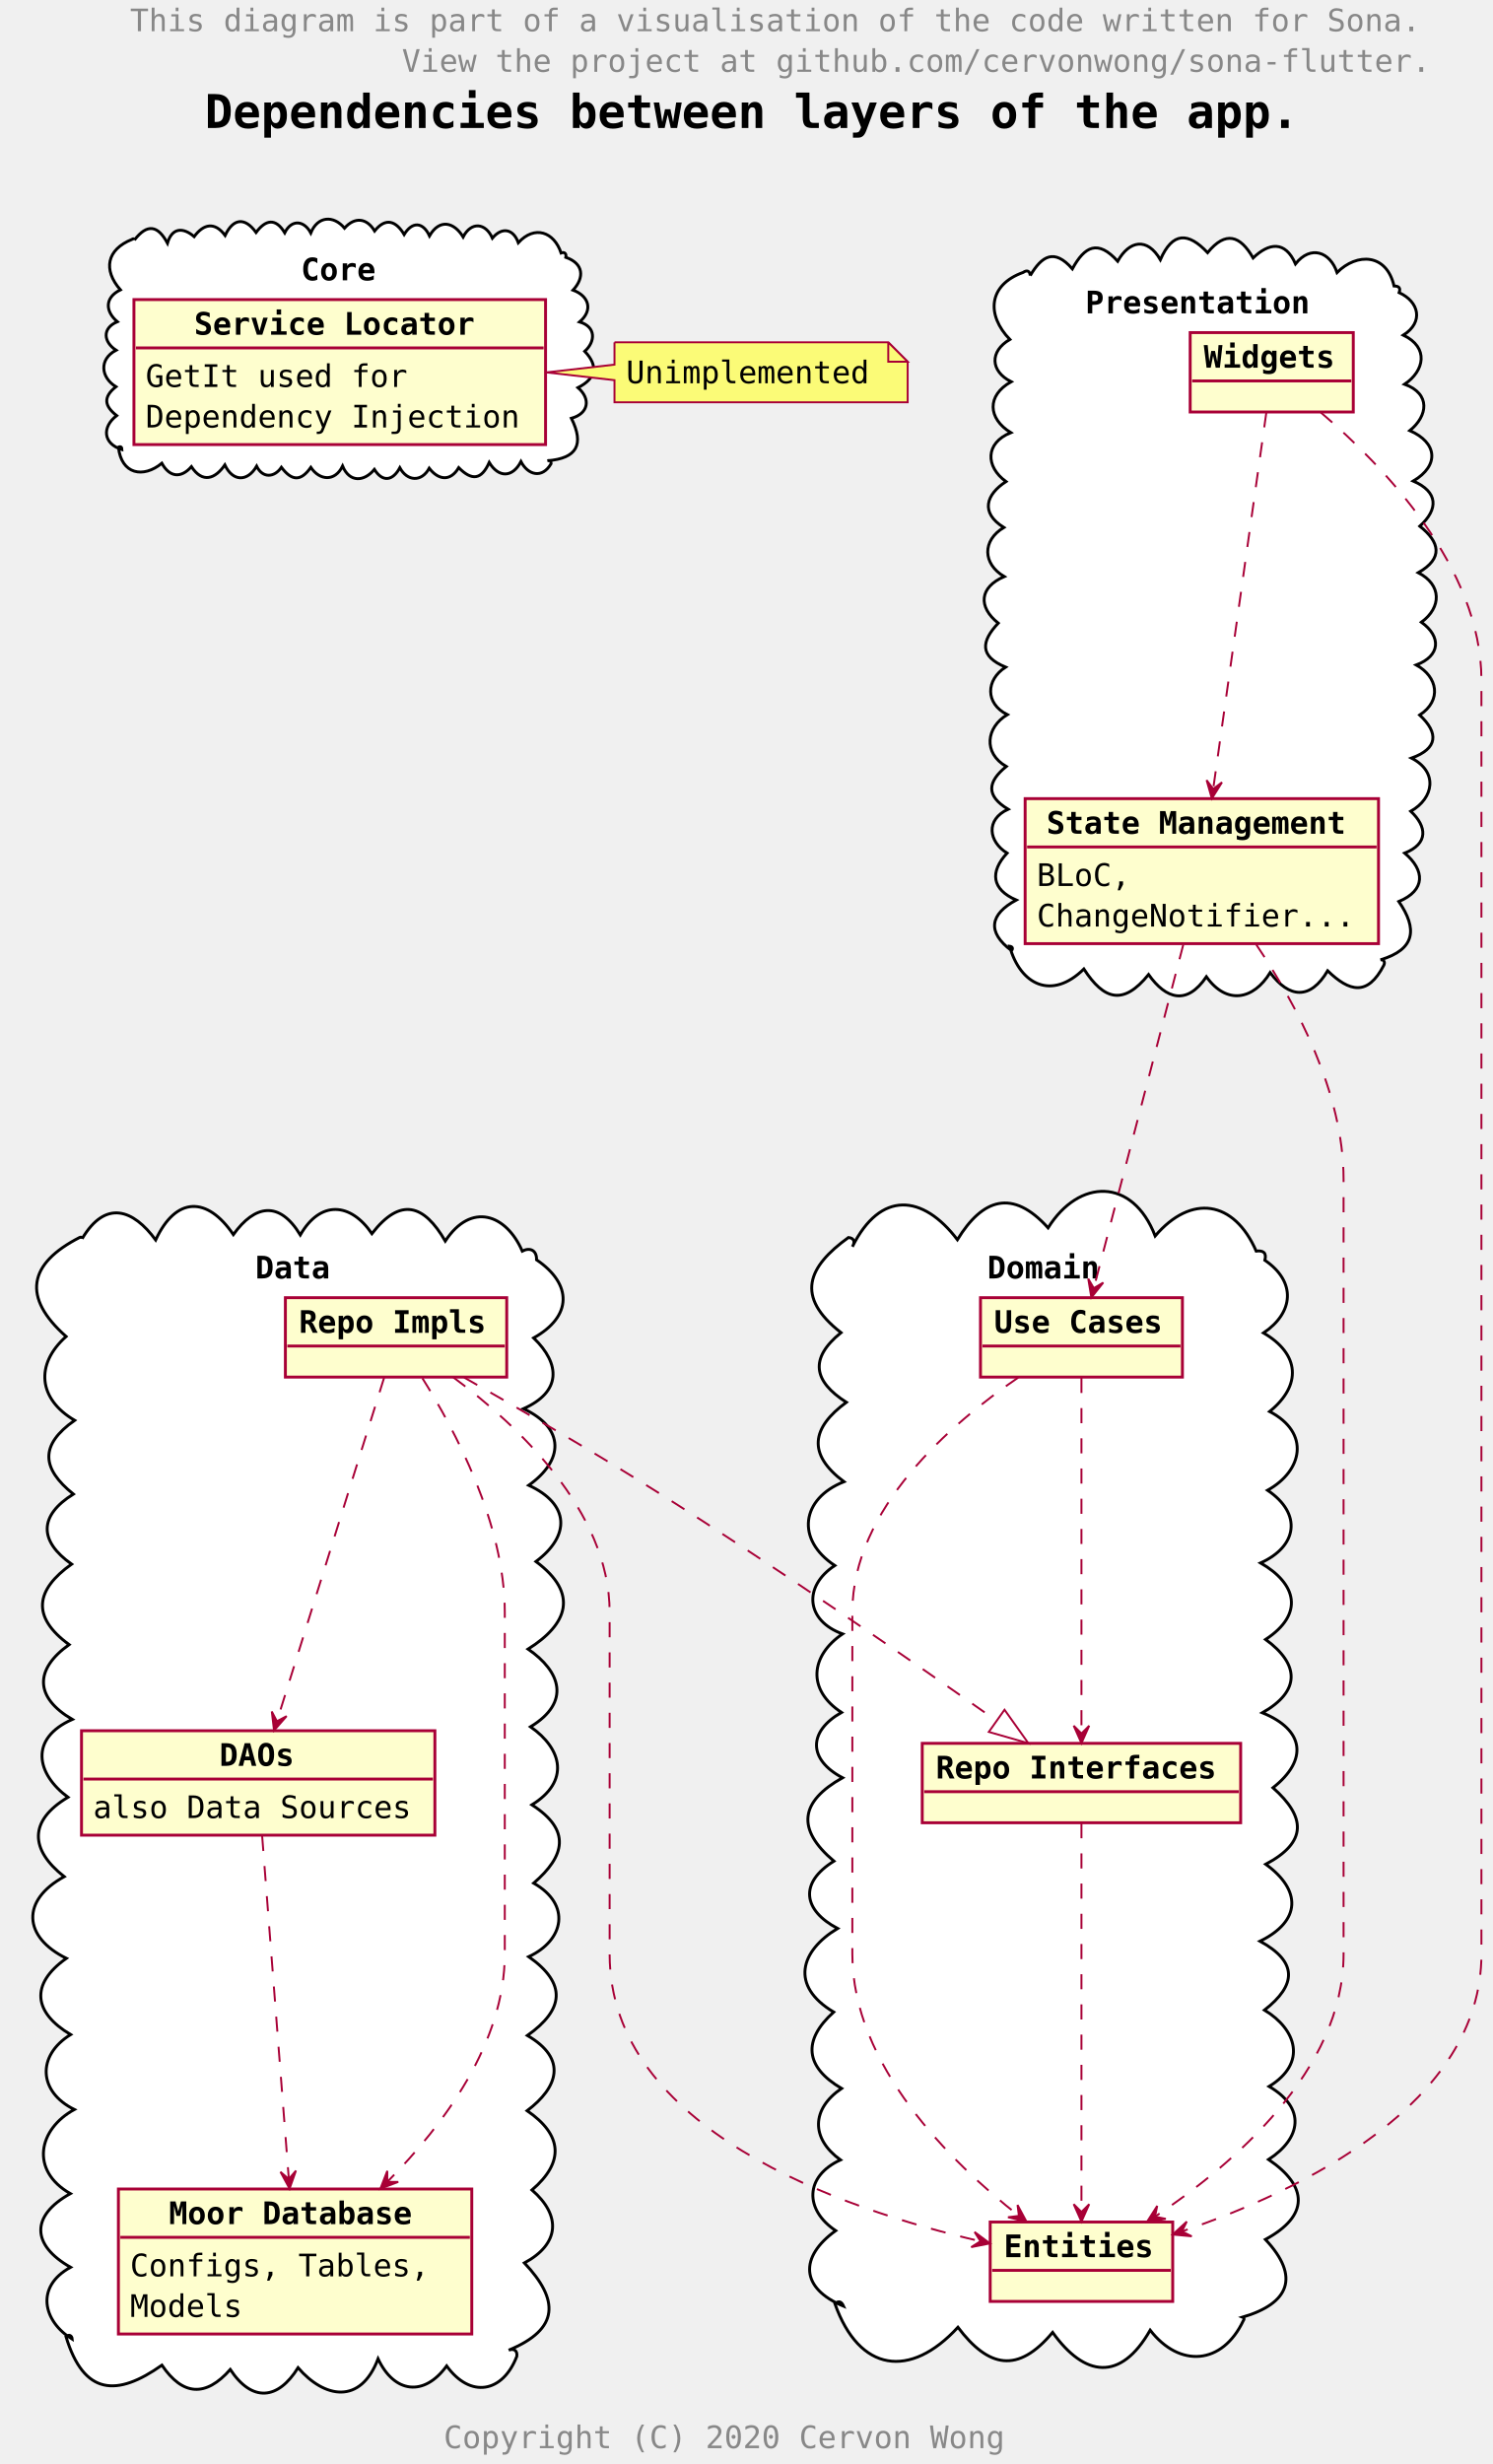
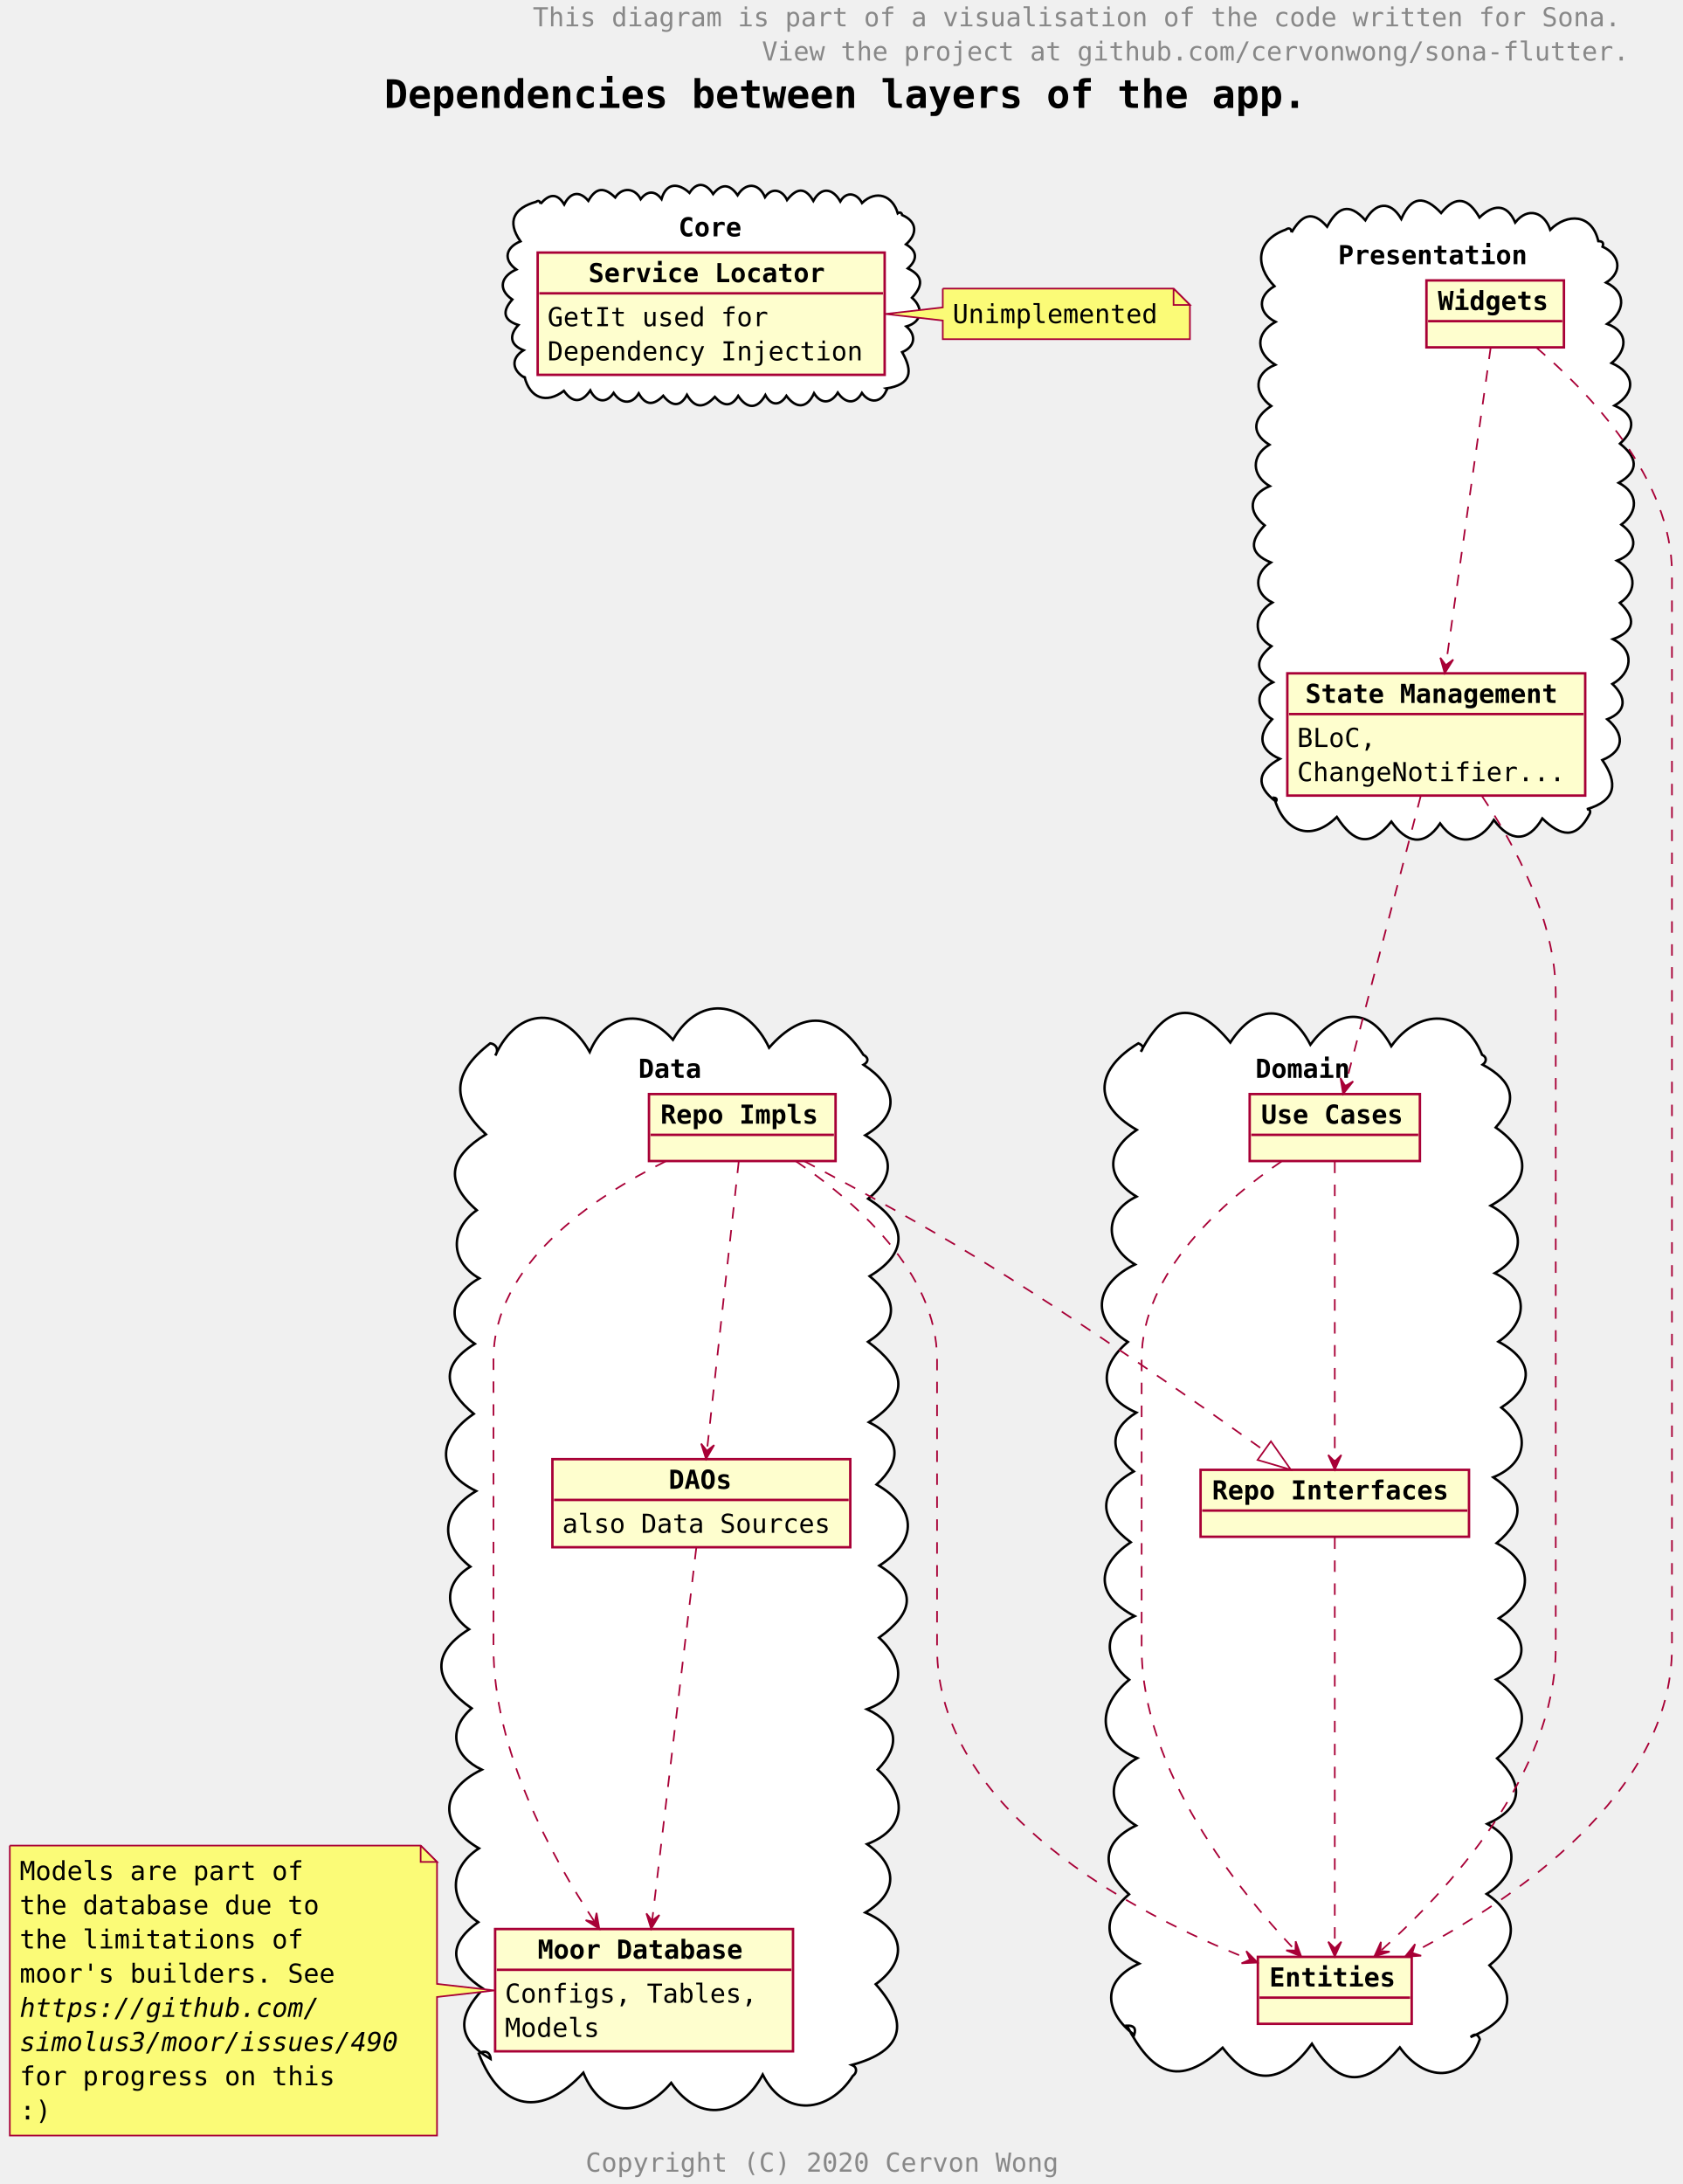
- <svg xmlns="http://www.w3.org/2000/svg" contentScriptType="application/ecmascript" contentStyleType="text/css" height="1142.1px" preserveAspectRatio="none" style="width:692px;height:1142px;" version="1.1" viewBox="0 0 692 1142" width="692.1px" zoomAndPan="magnify">
+ <svg xmlns="http://www.w3.org/2000/svg" contentScriptType="application/ecmascript" contentStyleType="text/css" height="1334px" preserveAspectRatio="none" style="width:1028px;height:1334px;" version="1.1" viewBox="0 0 1028 1334" width="1028px" zoomAndPan="magnify">
  <defs />
  <g>
-     <text fill="#888888" font-family="monospace" font-size="14.4" lengthAdjust="spacingAndGlyphs" textLength="621" x="60.285" y="14.477">This diagram is part of a visualisation of the code written for Sona.</text>
-     <text fill="#888888" font-family="monospace" font-size="14.4" lengthAdjust="spacingAndGlyphs" textLength="495" x="186.285" y="33.279">View the project at github.com/cervonwong/sona-flutter.</text>
-     <text fill="#000000" font-family="monospace" font-size="21.6" font-weight="bold" lengthAdjust="spacingAndGlyphs" textLength="491.4" x="94.942" y="59.319">Dependencies between layers of the app.</text>
-     <text fill="#000000" font-family="monospace" font-size="21.6" font-weight="bold" lengthAdjust="spacingAndGlyphs" textLength="0" x="346.942" y="87.522" />
-     <path d="M477.543,127.74 C482.924,118.619 488.689,114.989 497.073,124.611 C502.754,114.14 508.923,110.87 518.085,121.073 C523.449,111.45 531.778,109.841 537.858,120.37 C543.516,107.431 550.728,107.507 559.754,117.097 C568.145,106.827 574.874,109.134 580.857,119.553 C588.152,112.546 595.715,111.369 600.495,122.305 C607.578,113.421 616.522,116.707 619.763,126.309 C629.006,117.067 642.699,117.411 646.185,132.548 C648.306,132.593 649.365,133.309 648.543,135.616 C657.76,139.828 660.066,149.252 650.501,155.329 C662.442,161.018 660.333,171.847 651.084,178.08 C663.319,182.548 661.82,192.806 653.489,199.574 C666.234,205.174 667.355,215.644 655.095,222.961 C666.635,227.968 666.895,235.936 658.118,243.879 C667.413,251.262 669.139,258.708 657.434,265.424 C668.322,271.056 668.269,281.477 658.867,288.376 C668.187,295.101 667.737,303.93 656.499,308.2 C666.397,313.665 668.499,324.561 658.069,331.402 C667.062,339.832 666.46,346.95 654.283,351.365 C666.691,357.748 664.665,369.943 653.936,376 C661.465,383.091 662.209,390.992 651.13,395.391 C660.489,403.336 660.963,412.563 648.395,417.836 C657.13,430.502 656.086,440.037 639.885,444.848 C641.622,444.695 642.051,445.989 641.465,447.32 C633.92,461.991 625.393,459.598 615.412,449.927 C607.409,463.525 597.582,462.727 588.763,450.78 C581.021,463.39 568.617,465.907 559.203,452.694 C550.146,466.082 540.516,463.122 532.402,451.676 C520.621,466.215 511.708,463.439 502.404,449.103 C487.5,463.797 472.905,456.41 467.985,438.548 C469.29,438.718 469.684,439.526 468.883,440.612 C457.254,431.871 458.948,423.686 471.059,417.147 C459.678,412.221 458.713,404.127 466.812,395.398 C458.252,390.097 456.704,379.905 467.289,375.054 C456.889,368.791 457.736,362.333 466.436,355.247 C455.589,348.966 457.11,337.086 466.921,331.222 C456.57,326.039 456.935,315.091 466.119,309.196 C453.91,304.131 454.785,297.234 462.725,288.814 C453.201,281.2 454.03,272.151 465.494,267.23 C455.492,261.324 455.164,250.549 465.3,244.472 C454.2,237.553 457.142,229.161 466.308,223.203 C456.771,216.263 456.567,205.35 468.53,200.517 C457.887,193.952 457.267,183.329 468.702,176.926 C458.984,172.012 458.65,162.841 468.095,157.332 C457.186,146.051 457.949,132.103 474.285,126.248 C476.055,124.985 477.355,125.55 477.543,127.74 " fill="#FFFFFF" style="stroke:#000000;stroke-width:1.35;" />
-     <text fill="#000000" font-family="monospace" font-size="14.4" font-weight="bold" lengthAdjust="spacingAndGlyphs" textLength="108" x="503.085" y="145.225">Presentation</text>
-     <path d="M395.105,577.813 C408.073,551.768 427.664,553.386 443.781,574.568 C455.44,555.551 469.288,550.744 485.823,569.08 C500.12,546.21 524.95,545.603 535.458,572.834 C552.181,553.257 572.021,556.303 582.285,579.848 C585.486,579.448 587.248,580.568 586.298,584.092 C600.964,594.069 599.707,608.336 585.682,617.787 C602.451,627.518 603.55,641.997 588.514,654.202 C607.531,664.138 603.773,681.685 587.563,690.703 C603.699,701.592 601.411,716.69 584.326,724.387 C601.007,733.976 604.705,747.982 586.649,759.847 C602.446,771.376 602.919,783.773 585.153,793.823 C604.58,801.703 606.5,815.626 590.066,828.576 C605.3,842.15 606.086,853.726 586.719,864.034 C603.313,876.05 603.174,890.328 584.069,899.69 C601.542,909.3 601.091,919.92 586.128,931.621 C600.933,940.549 606.04,956.113 588.274,967.016 C605.476,977.106 603.151,991.012 588.033,1000.873 C606.422,1013.39 606.835,1026.953 586.555,1037.928 C602.898,1055.349 597.455,1067.623 575.985,1073.948 C576.748,1074.236 576.883,1074.972 576.322,1075.541 C566.602,1096.1 546.783,1097.593 533.143,1079.973 C519.374,1104.074 502.709,1101.64 487.924,1081 C471.738,1100.361 458.158,1097.319 444.024,1078.632 C421.99,1102.648 398.252,1099.543 386.985,1067.648 C388.975,1066.147 390.107,1066.807 391.025,1068.865 C370.904,1060.547 370.469,1046.035 387.372,1033.854 C372.844,1024.153 372.98,1008.68 389.571,1001.067 C375.801,991.083 376.054,977.494 390.082,967.938 C373.218,958.009 371.852,945.699 386.439,932.534 C366.053,920.383 370.956,904.177 388.253,893.791 C372.347,885.428 370.205,872.714 386.549,862.59 C368.949,847.694 370.858,834.987 390.538,823.938 C374.627,815.552 374.444,802.568 390.048,793.672 C373.989,783.098 375.65,767.427 390.552,757.282 C373.593,751.159 372.153,735.31 386.953,725.582 C368.758,713.581 371.352,694.582 391.2,686.739 C374.063,673.896 376.2,661.765 392.31,649.925 C377.101,640.191 374.994,629.676 389.842,617.644 C368.407,600.917 374.452,587.131 393.285,573.548 C396.094,573.827 396.372,575.795 395.105,577.813 " fill="#FFFFFF" style="stroke:#000000;stroke-width:1.35;" />
-     <text fill="#000000" font-family="monospace" font-size="14.4" font-weight="bold" lengthAdjust="spacingAndGlyphs" textLength="54" x="457.635" y="592.525">Domain</text>
-     <path d="M38.053,574.127 C48.952,555.768 61.792,560.557 72.157,574.686 C81.595,554.399 96.103,554.438 108.167,572.199 C118.091,558.377 129.439,556.299 139.203,572.365 C148.511,556.162 162.527,557.283 172.391,571.763 C185.677,554.601 196.56,558.253 206.399,575.199 C218.444,556.855 234.654,562.78 242.085,579.848 C245.76,577.953 248.849,579.537 248.71,583.891 C265.383,595.223 265.303,610.061 247.359,620.101 C259.913,632.256 260.203,645.066 242.656,652.904 C262.043,661.992 261.301,676.869 245.085,688.394 C264.047,697.127 264.53,711.677 248.431,723.73 C268.507,738.653 263.053,752.834 244.784,764.312 C259.889,774.712 264.732,788.855 245.918,800.323 C260.694,810.647 264.21,825.597 246.55,836.488 C264.913,848.299 261.89,860.226 247.38,872.789 C264.866,882.736 261.535,899.221 245.086,906.884 C262.937,919.451 261.361,931.423 244.47,943.404 C263.208,954.312 258.593,967.475 244.346,978.266 C260.584,989.428 261.837,1001.918 246.589,1015.002 C260.289,1026.908 259.39,1040.025 243.078,1048.815 C259.119,1065.834 259.592,1079.416 235.785,1089.248 C238.186,1088.307 239.902,1089.375 239.557,1092.085 C233.012,1109.091 217.992,1111.687 207.036,1096.548 C196.486,1111.083 182.648,1109.062 175.245,1093.251 C167.06,1114.76 150.311,1111.467 138.162,1097.381 C128.826,1112.369 116.864,1113.481 106.737,1098.202 C95.384,1111.09 84.692,1110.444 75.057,1096.196 C54.242,1110.884 38.868,1110.329 30.585,1082.948 C31.938,1081.797 33.343,1082.378 33.478,1084.152 C19.937,1075.842 16.21,1059.828 32.703,1050.82 C14.645,1040.58 13.992,1027.027 32.612,1016.689 C13.753,1005.907 17.796,986.788 34.474,977.703 C17.826,969.542 16.899,952.768 32.738,942.981 C15.651,932.818 13.701,919.695 30.776,907.636 C10.669,897.751 9.691,880.727 29.772,869.776 C13.85,857.248 13.198,843.889 31.511,832.979 C16.856,822.161 13.416,805.798 33.507,796.902 C16.116,786.729 15.821,773.83 32.038,762.233 C14.326,749.312 16.513,736.806 33.186,724.942 C17.949,714.171 17.994,702.457 34.007,692.476 C19.14,680.514 18.371,669.709 34.603,658.289 C17.818,648.467 16.075,632.449 30.651,619.437 C10.121,601.227 13.086,585.736 36.885,573.548 C37.512,573.267 37.977,573.296 38.053,574.127 " fill="#FFFFFF" style="stroke:#000000;stroke-width:1.35;" />
-     <text fill="#000000" font-family="monospace" font-size="14.4" font-weight="bold" lengthAdjust="spacingAndGlyphs" textLength="36" x="118.335" y="592.525">Data</text>
-     <path d="M62.302,111.248 C68.266,103.506 73.179,104.386 77.624,112.697 C79.793,105.321 84.958,105.331 89.996,109.667 C94.36,103.751 99.505,102.624 104.345,109.117 C108.109,101.157 113.477,100.523 118.696,107.741 C123.075,101.822 127.74,100.824 131.978,107.886 C135.167,101.508 140.951,102.119 144.054,107.971 C147.233,100.156 154.529,99.596 159.696,105.743 C164.417,100.389 169.995,100.973 173.643,107.051 C178.823,100.534 183.656,102.494 187.327,108.678 C191.076,102.562 196.029,102.768 199.083,109.323 C203.762,101.229 210.478,102.927 214.673,109.826 C218.39,102.618 225.089,103.196 228.232,110.367 C232.649,105.093 237.91,105.961 240.25,112.483 C247.857,104.204 256.818,107.46 260.085,117.248 C261.791,116.609 262.613,117.678 262.277,119.262 C270.549,122.142 271.015,128.588 265.621,134.473 C272.943,137.135 275.096,143.707 268.653,149.203 C276.385,151.474 276.048,158.326 271.041,162.829 C277.653,169.752 276.138,175.502 267.913,179.668 C273.961,184.917 272.859,191.649 264.855,193.872 C270.899,206.077 267.443,212.427 253.785,213.548 C255.024,213.139 255.478,213.75 255.455,214.9 C251.291,222.043 244.716,220.18 241.477,213.934 C237.554,221.472 231.101,221.52 226.773,214.339 C223.129,222.501 218.708,222.868 212.628,216.753 C208.687,223.411 203.143,222.418 198.965,217.022 C195.323,223.614 188.757,223.062 185.33,216.793 C182.167,222.703 177.49,223.808 173.537,217.56 C168.839,223.256 162.083,223.824 158.795,216.02 C155.238,223.355 148.179,222.731 144.073,216.62 C139.308,223.386 135.178,222.821 130.442,216.59 C127.176,221.384 121.75,221.77 118.954,216.076 C114.68,223.43 107.88,223.25 104.219,215.479 C99.789,221.939 93.898,224.17 88.721,216.287 C83.82,221.893 78.534,221.134 75.022,214.705 C66.358,221.815 56.251,219.844 54.885,207.248 C56.007,206.698 56.511,207.327 56.53,208.38 C47.632,205.607 47.236,197.84 54.083,192.623 C48.334,188.114 47.707,184.054 53.739,179.243 C46.732,174.962 45.74,166.532 53.801,162.306 C48.086,158.594 47.059,152.232 54.388,149.1 C48.696,144.264 48.476,137.916 55.814,134.337 C47.66,125.037 49.431,115.675 61.185,110.948 C61.702,110.477 62.096,110.562 62.302,111.248 " fill="#FFFFFF" style="stroke:#000000;stroke-width:1.35;" />
-     <text fill="#000000" font-family="monospace" font-size="14.4" font-weight="bold" lengthAdjust="spacingAndGlyphs" textLength="36" x="139.485" y="129.925">Core</text>
-     <rect fill="#FEFECE" height="36.802" style="stroke:#A80036;stroke-width:1.35;" width="75.6" x="551.685" y="154.148" />
-     <text fill="#000000" font-family="monospace" font-size="14.4" font-weight="bold" lengthAdjust="spacingAndGlyphs" textLength="63" x="557.985" y="170.425">Widgets</text>
-     <line style="stroke:#A80036;stroke-width:1.35;" x1="552.585" x2="626.385" y1="176.549" y2="176.549" />
-     <rect fill="#FEFECE" height="67.205" style="stroke:#A80036;stroke-width:1.35;" width="163.8" x="475.185" y="370.148" />
-     <text fill="#000000" font-family="monospace" font-size="14.4" font-weight="bold" lengthAdjust="spacingAndGlyphs" textLength="144" x="485.085" y="386.425">State Management</text>
-     <line style="stroke:#A80036;stroke-width:1.35;" x1="476.085" x2="638.085" y1="392.55" y2="392.55" />
-     <text fill="#000000" font-family="monospace" font-size="14.4" lengthAdjust="spacingAndGlyphs" textLength="45" x="480.585" y="410.627">BLoC,</text>
-     <text fill="#000000" font-family="monospace" font-size="14.4" lengthAdjust="spacingAndGlyphs" textLength="153" x="480.585" y="429.428">ChangeNotifier...</text>
-     <rect fill="#FEFECE" height="36.802" style="stroke:#A80036;stroke-width:1.35;" width="93.6" x="454.485" y="601.448" />
-     <text fill="#000000" font-family="monospace" font-size="14.4" font-weight="bold" lengthAdjust="spacingAndGlyphs" textLength="81" x="460.785" y="617.725">Use Cases</text>
-     <line style="stroke:#A80036;stroke-width:1.35;" x1="455.385" x2="547.185" y1="623.85" y2="623.85" />
-     <rect fill="#FEFECE" height="36.802" style="stroke:#A80036;stroke-width:1.35;" width="84.6" x="458.985" y="1029.848" />
-     <text fill="#000000" font-family="monospace" font-size="14.4" font-weight="bold" lengthAdjust="spacingAndGlyphs" textLength="72" x="465.285" y="1046.125">Entities</text>
-     <line style="stroke:#A80036;stroke-width:1.35;" x1="459.885" x2="542.685" y1="1052.249" y2="1052.249" />
-     <rect fill="#FEFECE" height="36.802" style="stroke:#A80036;stroke-width:1.35;" width="147.6" x="427.485" y="807.998" />
-     <text fill="#000000" font-family="monospace" font-size="14.4" font-weight="bold" lengthAdjust="spacingAndGlyphs" textLength="135" x="433.785" y="824.275">Repo Interfaces</text>
-     <line style="stroke:#A80036;stroke-width:1.35;" x1="428.385" x2="574.185" y1="830.399" y2="830.399" />
-     <rect fill="#FEFECE" height="36.802" style="stroke:#A80036;stroke-width:1.35;" width="102.6" x="132.285" y="601.448" />
-     <text fill="#000000" font-family="monospace" font-size="14.4" font-weight="bold" lengthAdjust="spacingAndGlyphs" textLength="90" x="138.585" y="617.725">Repo Impls</text>
-     <line style="stroke:#A80036;stroke-width:1.35;" x1="133.185" x2="233.985" y1="623.85" y2="623.85" />
-     <rect fill="#FEFECE" height="48.403" style="stroke:#A80036;stroke-width:1.35;" width="163.8" x="37.785" y="802.148" />
-     <text fill="#000000" font-family="monospace" font-size="14.4" font-weight="bold" lengthAdjust="spacingAndGlyphs" textLength="36" x="101.685" y="818.425">DAOs</text>
-     <line style="stroke:#A80036;stroke-width:1.35;" x1="38.685" x2="200.685" y1="824.549" y2="824.549" />
-     <text fill="#000000" font-family="monospace" font-size="14.4" lengthAdjust="spacingAndGlyphs" textLength="153" x="43.185" y="842.627">also Data Sources</text>
-     <rect fill="#FEFECE" height="67.205" style="stroke:#A80036;stroke-width:1.35;" width="163.8" x="54.885" y="1014.548" />
-     <text fill="#000000" font-family="monospace" font-size="14.4" font-weight="bold" lengthAdjust="spacingAndGlyphs" textLength="117" x="78.285" y="1030.825">Moor Database</text>
-     <line style="stroke:#A80036;stroke-width:1.35;" x1="55.785" x2="217.785" y1="1036.949" y2="1036.949" />
-     <text fill="#000000" font-family="monospace" font-size="14.4" lengthAdjust="spacingAndGlyphs" textLength="144" x="60.285" y="1055.027">Configs, Tables,</text>
-     <text fill="#000000" font-family="monospace" font-size="14.4" lengthAdjust="spacingAndGlyphs" textLength="54" x="60.285" y="1073.828">Models</text>
-     <rect fill="#FEFECE" height="67.205" style="stroke:#A80036;stroke-width:1.35;" width="190.8" x="62.085" y="138.848" />
-     <text fill="#000000" font-family="monospace" font-size="14.4" font-weight="bold" lengthAdjust="spacingAndGlyphs" textLength="135" x="89.985" y="155.125">Service Locator</text>
-     <line style="stroke:#A80036;stroke-width:1.35;" x1="62.985" x2="251.985" y1="161.25" y2="161.25" />
-     <text fill="#000000" font-family="monospace" font-size="14.4" lengthAdjust="spacingAndGlyphs" textLength="126" x="67.485" y="179.327">GetIt used for</text>
-     <text fill="#000000" font-family="monospace" font-size="14.4" lengthAdjust="spacingAndGlyphs" textLength="180" x="67.485" y="198.128">Dependency Injection</text>
-     <path d="M284.835,158.648 L284.835,168.998 L253.227,172.598 L284.835,176.198 L284.835,186.45 A0,0 0 0 0 284.835,186.45 L420.735,186.45 A0,0 0 0 0 420.735,186.45 L420.735,167.648 L411.735,158.648 L284.835,158.648 A0,0 0 0 0 284.835,158.648 " fill="#FBFB77" style="stroke:#A80036;stroke-width:0.9;" />
-     <path d="M411.735,158.648 L411.735,167.648 L420.735,167.648 L411.735,158.648 " fill="#FBFB77" style="stroke:#A80036;stroke-width:0.9;" />
-     <text fill="#000000" font-family="monospace" font-size="14.4" lengthAdjust="spacingAndGlyphs" textLength="117" x="290.235" y="177.625">Unimplemented</text>
-     <path codeLine="45" d="M586.992,191.129 C581.754,228.236 569.487,315.14 562.395,365.36 " fill="none" id="w-to-s" style="stroke:#A80036;stroke-width:0.9;stroke-dasharray:7.0,7.0;" />
-     <polygon fill="#A80036" points="561.729,370.103,566.429,362.588,562.36,365.647,559.3,361.578,561.729,370.103" style="stroke:#A80036;stroke-width:0.9;" />
-     <path codeLine="46" d="M612.273,191.201 C641.001,215.699 686.685,262.877 686.685,315.248 C686.685,315.248 686.685,315.248 686.685,905.648 C686.685,975.308 603.075,1015.331 548.148,1034.114 " fill="none" id="w-to-e" style="stroke:#A80036;stroke-width:0.9;stroke-dasharray:7.0,7.0;" />
-     <polygon fill="#A80036" points="543.585,1035.644,552.411,1036.466,547.849,1034.206,550.109,1029.644,543.585,1035.644" style="stroke:#A80036;stroke-width:0.9;" />
-     <path codeLine="47" d="M548.49,437.801 C536.97,482 516.855,559.247 507.018,596.984 " fill="none" id="s-to-u" style="stroke:#A80036;stroke-width:0.9;stroke-dasharray:7.0,7.0;" />
-     <polygon fill="#A80036" points="505.875,601.385,511.4,594.453,507.009,597.03,504.432,592.639,505.875,601.385" style="stroke:#A80036;stroke-width:0.9;" />
-     <path codeLine="48" d="M582.294,437.765 C600.825,465.296 622.785,506.408 622.785,546.548 C622.785,546.548 622.785,546.548 622.785,905.648 C622.785,959.594 571.431,1003.307 535.494,1027.292 " fill="none" id="s-to-e" style="stroke:#A80036;stroke-width:0.9;stroke-dasharray:7.0,7.0;" />
-     <polygon fill="#A80036" points="531.633,1029.839,540.375,1028.376,535.387,1027.358,536.405,1022.369,531.633,1029.839" style="stroke:#A80036;stroke-width:0.9;" />
-     <path codeLine="49" d="M471.981,638.465 C440.553,659.912 395.085,699.224 395.085,747.248 C395.085,747.248 395.085,747.248 395.085,905.648 C395.085,957.209 440.652,1002.038 472.089,1026.833 " fill="none" id="u-to-e" style="stroke:#A80036;stroke-width:0.9;stroke-dasharray:7.0,7.0;" />
-     <polygon fill="#A80036" points="475.851,1029.758,471.66,1021.948,472.296,1026.999,467.245,1027.635,475.851,1029.758" style="stroke:#A80036;stroke-width:0.9;" />
-     <path codeLine="50" d="M501.285,638.609 C501.285,675.986 501.285,762.53 501.285,803.408 " fill="none" id="u-to-ir" style="stroke:#A80036;stroke-width:0.9;stroke-dasharray:7.0,7.0;" />
-     <polygon fill="#A80036" points="501.285,807.926,504.885,799.826,501.285,803.426,497.685,799.826,501.285,807.926" style="stroke:#A80036;stroke-width:0.9;" />
-     <path codeLine="51" d="M501.285,844.988 C501.285,884.741 501.285,981.284 501.285,1025.105 " fill="none" id="ir-to-e" style="stroke:#A80036;stroke-width:0.9;stroke-dasharray:7.0,7.0;" />
-     <polygon fill="#A80036" points="501.285,1029.677,504.885,1021.577,501.285,1025.177,497.685,1021.577,501.285,1029.677" style="stroke:#A80036;stroke-width:0.9;" />
-     <path codeLine="52" d="M215.139,638.438 C240.069,652.568 275.61,673.142 305.985,692.348 C361.02,727.142 422.841,769.964 461.91,797.504 " fill="none" id="ri-to-ir" style="stroke:#A80036;stroke-width:0.9;stroke-dasharray:7.0,7.0;" />
-     <polygon fill="none" points="465.627,792.419,476.679,807.953,458.346,802.706,465.627,792.419" style="stroke:#A80036;stroke-width:0.9;" />
-     <path codeLine="53" d="M178.023,638.609 C166.89,674.285 141.789,754.727 128.433,797.522 " fill="none" id="ri-to-d" style="stroke:#A80036;stroke-width:0.9;stroke-dasharray:7.0,7.0;" />
-     <polygon fill="#A80036" points="127.02,802.049,132.865,795.385,128.358,797.752,125.991,793.245,127.02,802.049" style="stroke:#A80036;stroke-width:0.9;" />
-     <path codeLine="54" d="M195.789,638.753 C210.702,662.486 233.985,706.127 233.985,747.248 C233.985,747.248 233.985,747.248 233.985,905.648 C233.985,946.769 205.815,984.695 179.805,1010.948 " fill="none" id="ri-to-db" style="stroke:#A80036;stroke-width:0.9;stroke-dasharray:7.0,7.0;" />
-     <polygon fill="#A80036" points="176.322,1014.413,184.602,1011.248,179.511,1011.237,179.521,1006.146,176.322,1014.413" style="stroke:#A80036;stroke-width:0.9;" />
-     <path codeLine="55" d="M210.117,638.357 C239.439,660.11 282.585,700.133 282.585,747.248 C282.585,747.248 282.585,747.248 282.585,905.648 C282.585,986.837 390.036,1023.854 454.305,1038.731 " fill="none" id="ri-to-e" style="stroke:#A80036;stroke-width:0.9;stroke-dasharray:7.0,7.0;" />
-     <polygon fill="#A80036" points="458.859,1039.766,451.751,1034.47,454.47,1038.775,450.165,1041.494,458.859,1039.766" style="stroke:#A80036;stroke-width:0.9;" />
-     <path codeLine="56" d="M121.512,850.901 C124.473,888.953 130.323,964.283 133.869,1009.823 " fill="none" id="d-to-db" style="stroke:#A80036;stroke-width:0.9;stroke-dasharray:7.0,7.0;" />
-     <polygon fill="#A80036" points="134.22,1014.404,137.185,1006.05,133.873,1009.917,130.006,1006.606,134.22,1014.404" style="stroke:#A80036;stroke-width:0.9;" />
-     <text fill="#888888" font-family="monospace" font-size="14.4" lengthAdjust="spacingAndGlyphs" textLength="270" x="205.643" y="1134.664">Copyright (C) 2020 Cervon Wong</text>
+     <text fill="#888888" font-family="monospace" font-size="16" lengthAdjust="spacingAndGlyphs" textLength="690" x="325.5" y="16.086">This diagram is part of a visualisation of the code written for Sona.</text>
+     <text fill="#888888" font-family="monospace" font-size="16" lengthAdjust="spacingAndGlyphs" textLength="550" x="465.5" y="36.977">View the project at github.com/cervonwong/sona-flutter.</text>
+     <text fill="#000000" font-family="monospace" font-size="24" font-weight="bold" lengthAdjust="spacingAndGlyphs" textLength="546" x="234.75" y="65.91">Dependencies between layers of the app.</text>
+     <text fill="#000000" font-family="monospace" font-size="24" font-weight="bold" lengthAdjust="spacingAndGlyphs" textLength="0" x="514.75" y="97.246" />
+     <path d="M789.12,141.933 C795.099,131.799 801.504,127.766 810.82,138.457 C817.132,126.823 823.986,123.189 834.167,134.525 C840.127,123.834 849.381,122.046 856.137,133.745 C862.423,119.368 870.437,119.453 880.466,130.108 C889.789,118.697 897.266,121.26 903.913,132.837 C912.018,125.051 920.422,123.743 925.734,135.895 C933.603,126.024 943.541,129.674 947.143,140.343 C957.412,130.074 972.627,130.457 976.5,147.275 C978.857,147.326 980.033,148.121 979.12,150.685 C989.361,155.364 991.923,165.835 981.295,172.588 C994.563,178.909 992.22,190.941 981.943,197.867 C995.538,202.831 993.872,214.229 984.615,221.749 C998.776,227.971 1000.022,239.605 986.4,247.735 C999.223,253.298 999.511,262.151 989.759,270.977 C1000.087,279.181 1002.004,287.453 988.998,294.916 C1001.097,301.173 1001.037,312.752 990.591,320.417 C1000.946,327.89 1000.447,337.7 987.96,342.445 C998.958,348.516 1001.294,360.624 989.705,368.224 C999.697,377.591 999.027,385.5 985.497,390.406 C999.284,397.498 997.033,411.048 985.112,417.778 C993.477,425.657 994.305,434.436 981.994,439.323 C992.393,448.151 992.919,458.404 978.955,464.262 C988.661,478.336 987.5,488.93 969.5,494.276 C971.43,494.106 971.906,495.544 971.255,497.022 C962.872,513.323 953.397,510.664 942.308,499.919 C933.416,515.028 922.497,514.141 912.697,500.866 C904.096,514.878 890.313,517.675 879.854,502.993 C869.79,517.868 859.09,514.58 850.075,501.862 C836.985,518.016 827.081,514.932 816.743,499.004 C800.183,515.33 783.967,507.123 778.5,487.276 C779.95,487.464 780.387,488.363 779.498,489.569 C766.577,479.857 768.459,470.763 781.915,463.496 C769.27,458.023 768.197,449.03 777.197,439.331 C767.685,433.442 765.965,422.117 777.727,416.726 C766.171,409.768 767.112,402.592 776.779,394.719 C764.726,387.74 766.416,374.54 777.318,368.024 C765.817,362.265 766.222,350.101 776.426,343.551 C762.861,337.924 763.833,330.26 772.655,320.905 C762.073,312.445 762.994,302.39 775.732,296.922 C764.619,290.36 764.255,278.387 775.516,271.635 C763.183,263.947 766.452,254.624 776.636,248.003 C766.039,240.292 765.813,228.167 779.106,222.797 C767.28,215.503 766.591,203.7 779.297,196.585 C768.498,191.124 768.128,180.935 778.622,174.814 C766.501,162.279 767.348,146.781 785.5,140.275 C787.466,138.873 788.911,139.5 789.12,141.933 " fill="#FFFFFF" style="stroke:#000000;stroke-width:1.5;" />
+     <text fill="#000000" font-family="monospace" font-size="16" font-weight="bold" lengthAdjust="spacingAndGlyphs" textLength="120" x="817.5" y="161.362">Presentation</text>
+     <path d="M696.994,642.416 C712.537,612.87 730.407,610.846 751.675,636.772 C766.445,613.697 787.114,612.091 800.585,638.068 C815.646,617.825 835.842,612.843 850.019,639.012 C866.562,615.907 893.877,615.522 905.5,644.275 C908.6,645.714 908.286,648.534 905.851,650.296 C924.121,660.189 928.392,671.959 913.832,688.679 C937.111,704.788 934.572,723.361 910.736,736.414 C929.418,746.262 935.09,765.353 913.24,777.663 C934.341,787.717 933.716,807.323 915.482,819.486 C937.189,831.095 937.643,846.3 917.241,859.749 C934.673,873.405 934.602,893.235 912.34,902.321 C931.298,915.305 931.983,927.735 914.387,942.577 C937.232,954.75 937.115,974.972 915.736,988.446 C933.91,999.976 934.857,1016.029 914.081,1025.835 C935.709,1041.268 934.19,1058.096 914.657,1074.022 C931.327,1089.569 930.587,1104.267 908.683,1114.057 C930.281,1125.639 926.354,1145.608 908.3,1156.834 C927.361,1169.567 927.935,1186.246 910.006,1200.427 C929.386,1220.986 921.009,1234.708 898.5,1244.275 C900.902,1241.932 903.021,1242.399 904.117,1245.598 C894.292,1273.017 869.988,1271.413 855.242,1250.584 C835.523,1273.802 819.124,1276.524 801.546,1248.348 C784.535,1271.721 766.12,1275.997 746.979,1250.739 C719.754,1276.146 703.301,1265.831 688.5,1237.275 C692.543,1237.083 694.359,1238.74 692.951,1242.878 C675.05,1229.355 672.34,1210.045 695.963,1199.398 C675.43,1189.045 671.08,1173.134 689.792,1157.061 C673.41,1142.267 671.64,1125.902 694.067,1115.058 C675.805,1103.845 675.921,1084.385 694.826,1073.856 C668.595,1063.44 671.376,1041.043 689.885,1026.008 C674.509,1013.876 672.598,996.176 693.22,987.132 C669.507,974.897 669.063,956.687 690.819,942.03 C671.216,927.553 669.944,911.42 692.687,898.772 C677.501,887.003 677.569,873.179 694.257,862.801 C670.974,852.54 671.257,834.869 689.072,819.668 C664.452,804.433 670.483,783.166 693.472,772.358 C675.225,761.459 673.537,740.956 694.341,730.875 C674.33,718.679 676.51,702.145 694.519,690.115 C666.146,673.898 670.186,652.495 695.5,637.275 C698.175,638.445 699.091,639.86 696.994,642.416 " fill="#FFFFFF" style="stroke:#000000;stroke-width:1.5;" />
+     <text fill="#000000" font-family="monospace" font-size="16" font-weight="bold" lengthAdjust="spacingAndGlyphs" textLength="60" x="767" y="658.361">Domain</text>
+     <path d="M302.614,644.723 C316.355,614.63 344.354,614.121 360.297,642.552 C370.665,617.616 394.299,616.031 411.128,635.088 C428.499,605.267 457.226,612.928 469.888,639.956 C490.541,616.423 510.566,618.19 527.5,644.275 C530.717,645.976 530.835,648.552 527.619,650.378 C546.867,662.986 551.646,679.829 528.642,693.44 C547.091,704.505 546.298,719.542 530.418,732.179 C553.002,746.466 556.761,764.291 531.324,779.498 C547.771,792.864 549.883,807.1 530.348,819.589 C552.14,835.873 557.561,851.838 530.904,868.671 C550.665,878.538 551.002,892.597 535.548,906.758 C559.689,920.665 561.694,940.681 537.27,956.277 C561.369,971.49 557.811,985.295 537.062,1000.295 C554.032,1015.627 553.287,1035.515 529.679,1043.993 C548.67,1052.908 550.579,1066.061 536.214,1080.885 C554.109,1096.501 554.591,1116.869 529.749,1126.415 C548.403,1139.484 549.162,1156.128 528.678,1168.194 C550.894,1177.695 556.696,1196.105 535.032,1211.975 C556.278,1235.945 551.706,1252.766 520.5,1261.275 C523.957,1262.711 523.606,1266.124 521.02,1268.025 C506.76,1290.344 479.479,1294.033 465.984,1267.168 C453.055,1291.926 427.564,1297.834 410.075,1272.23 C392.342,1293.054 368.41,1294.761 356.396,1266.035 C331.184,1293.44 306.164,1289.622 292.5,1254.275 C295.782,1252.167 299.553,1253.096 299.748,1257.639 C278.495,1245.081 279.642,1231.19 295.286,1214.79 C276.999,1202.794 271.039,1189.069 292.188,1174.072 C273.846,1161.693 273.963,1141.004 292.621,1128.981 C267.956,1114.606 268.43,1093.521 294.312,1080.924 C277.242,1072.748 272.869,1056.95 288.153,1043.456 C267.283,1028.98 260.624,1011.183 286.574,995.176 C271.481,984.376 270.549,967.075 287.363,956.933 C267.656,941.513 269.96,923.056 290.894,910.744 C264.795,897.95 268.485,877.811 289.457,863.582 C272.193,849.228 267.512,834.563 290.104,820.812 C271.636,808.416 275,790.736 292.827,780.811 C274.713,770.573 274.851,750.725 291.292,739.212 C270.377,720.906 275.424,706.083 296.867,692.873 C275.356,672.443 275.839,655.566 299.5,637.275 C303.493,637.84 304.863,641.548 302.614,644.723 " fill="#FFFFFF" style="stroke:#000000;stroke-width:1.5;" />
+     <text fill="#000000" font-family="monospace" font-size="16" font-weight="bold" lengthAdjust="spacingAndGlyphs" textLength="40" x="390" y="658.361">Data</text>
+     <path d="M330.24,124.491 C335.206,118.822 340.098,117.317 344.708,124.88 C348.271,117.685 353.812,116.055 359.454,122.657 C364.208,114.248 369.278,114.261 375.867,120.617 C380.226,114.043 387.966,114.763 391.439,121.642 C395.358,116.448 400.181,116.21 404.159,121.572 C407.162,111.251 414.635,111.706 421.255,117.806 C425.935,110.453 431.668,112.133 435.681,118.507 C440.968,111.78 446.015,112.468 450.639,119.241 C455.652,111.202 463.539,111.64 467.382,120.407 C471.751,113.992 478.096,116.149 480.86,122.15 C486.533,115.011 491.786,113.872 496.914,122.698 C501.848,113.782 508.803,114.971 513.384,123.041 C517.253,116.351 523.667,118.193 526.658,123.976 C535.34,115.684 545.348,119.391 548.5,130.275 C549.65,129.443 550.942,129.779 551.135,131.332 C560.561,135.375 560.537,143.011 553.533,149.251 C560.699,153.462 560.521,158.723 554.653,163.928 C564.505,168.793 563.823,174.674 557.181,181.864 C564.224,187.984 563.653,196.583 553.763,199.403 C560.193,204.981 558.918,211.861 551.175,215.102 C558.023,227.089 556.675,234.898 541.5,237.275 C542.093,237.613 542.173,237.964 541.593,238.398 C538.396,246.177 531.366,246.655 526.598,240.035 C522.234,247.726 516.025,245.954 511.851,239.832 C507.832,246.499 501.72,247.199 497.349,240.206 C493.069,249.594 486.372,249.786 480.465,241.785 C476.487,248.023 471.12,248.004 467.614,241.315 C462.703,250.071 456.448,250.004 451.007,241.835 C446.631,249.075 441.624,247.956 436.724,242.423 C430.549,248.998 424.772,250.036 419.709,241.196 C415.416,249.268 410.027,247.885 405.21,241.73 C399.58,247.505 394.587,248.067 390.241,240.309 C385.745,247.713 379.147,246.379 374.913,240.016 C370.141,247.109 363.947,245.256 360.655,238.493 C355.43,246.049 349.976,246.493 344.522,238.735 C333.824,246.92 323.742,243.264 320.5,230.275 C320.752,230.357 320.849,230.566 320.65,230.782 C313.011,226.432 311.771,219.007 319.864,213.923 C311.436,210.698 311.018,204.654 316.701,198.529 C307.045,195.43 306.936,189.773 313.006,182.945 C303.646,176.501 306.379,168.621 315.424,164.603 C306.976,158.401 309.236,151.033 317.994,147.401 C309.28,135.027 314.276,127.005 327.5,123.275 C329.019,122.2 329.938,122.823 330.24,124.491 " fill="#FFFFFF" style="stroke:#000000;stroke-width:1.5;" />
+     <text fill="#000000" font-family="monospace" font-size="16" font-weight="bold" lengthAdjust="spacingAndGlyphs" textLength="40" x="414.5" y="144.362">Core</text>
+     <rect fill="#FEFECE" height="40.891" style="stroke:#A80036;stroke-width:1.5;" width="84" x="871.5" y="171.275" />
+     <text fill="#000000" font-family="monospace" font-size="16" font-weight="bold" lengthAdjust="spacingAndGlyphs" textLength="70" x="878.5" y="189.362">Widgets</text>
+     <line style="stroke:#A80036;stroke-width:1.5;" x1="872.5" x2="954.5" y1="196.166" y2="196.166" />
+     <rect fill="#FEFECE" height="74.672" style="stroke:#A80036;stroke-width:1.5;" width="182" x="786.5" y="411.276" />
+     <text fill="#000000" font-family="monospace" font-size="16" font-weight="bold" lengthAdjust="spacingAndGlyphs" textLength="160" x="797.5" y="429.361">State Management</text>
+     <line style="stroke:#A80036;stroke-width:1.5;" x1="787.5" x2="967.5" y1="436.166" y2="436.166" />
+     <text fill="#000000" font-family="monospace" font-size="16" lengthAdjust="spacingAndGlyphs" textLength="50" x="792.5" y="456.252">BLoC,</text>
+     <text fill="#000000" font-family="monospace" font-size="16" lengthAdjust="spacingAndGlyphs" textLength="170" x="792.5" y="477.143">ChangeNotifier...</text>
+     <rect fill="#FEFECE" height="40.891" style="stroke:#A80036;stroke-width:1.5;" width="104" x="763.5" y="668.275" />
+     <text fill="#000000" font-family="monospace" font-size="16" font-weight="bold" lengthAdjust="spacingAndGlyphs" textLength="90" x="770.5" y="686.361">Use Cases</text>
+     <line style="stroke:#A80036;stroke-width:1.5;" x1="764.5" x2="866.5" y1="693.166" y2="693.166" />
+     <rect fill="#FEFECE" height="40.891" style="stroke:#A80036;stroke-width:1.5;" width="94" x="768.5" y="1195.275" />
+     <text fill="#000000" font-family="monospace" font-size="16" font-weight="bold" lengthAdjust="spacingAndGlyphs" textLength="80" x="775.5" y="1213.361">Entities</text>
+     <line style="stroke:#A80036;stroke-width:1.5;" x1="769.5" x2="861.5" y1="1220.166" y2="1220.166" />
+     <rect fill="#FEFECE" height="40.891" style="stroke:#A80036;stroke-width:1.5;" width="164" x="733.5" y="897.775" />
+     <text fill="#000000" font-family="monospace" font-size="16" font-weight="bold" lengthAdjust="spacingAndGlyphs" textLength="150" x="740.5" y="915.861">Repo Interfaces</text>
+     <line style="stroke:#A80036;stroke-width:1.5;" x1="734.5" x2="896.5" y1="922.666" y2="922.666" />
+     <rect fill="#FEFECE" height="40.891" style="stroke:#A80036;stroke-width:1.5;" width="114" x="396.5" y="668.275" />
+     <text fill="#000000" font-family="monospace" font-size="16" font-weight="bold" lengthAdjust="spacingAndGlyphs" textLength="100" x="403.5" y="686.361">Repo Impls</text>
+     <line style="stroke:#A80036;stroke-width:1.5;" x1="397.5" x2="509.5" y1="693.166" y2="693.166" />
+     <rect fill="#FEFECE" height="53.781" style="stroke:#A80036;stroke-width:1.5;" width="182" x="337.5" y="891.275" />
+     <text fill="#000000" font-family="monospace" font-size="16" font-weight="bold" lengthAdjust="spacingAndGlyphs" textLength="40" x="408.5" y="909.361">DAOs</text>
+     <line style="stroke:#A80036;stroke-width:1.5;" x1="338.5" x2="518.5" y1="916.166" y2="916.166" />
+     <text fill="#000000" font-family="monospace" font-size="16" lengthAdjust="spacingAndGlyphs" textLength="170" x="343.5" y="936.252">also Data Sources</text>
+     <rect fill="#FEFECE" height="74.672" style="stroke:#A80036;stroke-width:1.5;" width="182" x="302.5" y="1178.275" />
+     <text fill="#000000" font-family="monospace" font-size="16" font-weight="bold" lengthAdjust="spacingAndGlyphs" textLength="130" x="328.5" y="1196.361">Moor Database</text>
+     <line style="stroke:#A80036;stroke-width:1.5;" x1="303.5" x2="483.5" y1="1203.166" y2="1203.166" />
+     <text fill="#000000" font-family="monospace" font-size="16" lengthAdjust="spacingAndGlyphs" textLength="160" x="308.5" y="1223.252">Configs, Tables,</text>
+     <text fill="#000000" font-family="monospace" font-size="16" lengthAdjust="spacingAndGlyphs" textLength="60" x="308.5" y="1244.143">Models</text>
+     <rect fill="#FEFECE" height="74.672" style="stroke:#A80036;stroke-width:1.5;" width="212" x="328.5" y="154.275" />
+     <text fill="#000000" font-family="monospace" font-size="16" font-weight="bold" lengthAdjust="spacingAndGlyphs" textLength="150" x="359.5" y="172.362">Service Locator</text>
+     <line style="stroke:#A80036;stroke-width:1.5;" x1="329.5" x2="539.5" y1="179.166" y2="179.166" />
+     <text fill="#000000" font-family="monospace" font-size="16" lengthAdjust="spacingAndGlyphs" textLength="140" x="334.5" y="199.252">GetIt used for</text>
+     <text fill="#000000" font-family="monospace" font-size="16" lengthAdjust="spacingAndGlyphs" textLength="200" x="334.5" y="220.143">Dependency Injection</text>
+     <path d="M576,176.275 L576,187.775 L540.88,191.775 L576,195.775 L576,207.166 A0,0 0 0 0 576,207.166 L727,207.166 A0,0 0 0 0 727,207.166 L727,186.275 L717,176.275 L576,176.275 A0,0 0 0 0 576,176.275 " fill="#FBFB77" style="stroke:#A80036;stroke-width:1.0;" />
+     <path d="M717,176.275 L717,186.275 L727,186.275 L717,176.275 " fill="#FBFB77" style="stroke:#A80036;stroke-width:1.0;" />
+     <text fill="#000000" font-family="monospace" font-size="16" lengthAdjust="spacingAndGlyphs" textLength="130" x="582" y="197.362">Unimplemented</text>
+     <path d="M6,1127.275 L6,1304.4 A0,0 0 0 0 6,1304.4 L267,1304.4 A0,0 0 0 0 267,1304.4 L267,1219.775 L302.09,1215.775 L267,1211.775 L267,1137.275 L257,1127.275 L6,1127.275 A0,0 0 0 0 6,1127.275 " fill="#FBFB77" style="stroke:#A80036;stroke-width:1.0;" />
+     <path d="M257,1127.275 L257,1137.275 L267,1137.275 L257,1127.275 " fill="#FBFB77" style="stroke:#A80036;stroke-width:1.0;" />
+     <text fill="#000000" font-family="monospace" font-size="16" lengthAdjust="spacingAndGlyphs" textLength="180" x="12" y="1148.361">Models are part of</text>
+     <text fill="#000000" font-family="monospace" font-size="16" lengthAdjust="spacingAndGlyphs" textLength="190" x="12" y="1169.252">the database due to</text>
+     <text fill="#000000" font-family="monospace" font-size="16" lengthAdjust="spacingAndGlyphs" textLength="180" x="12" y="1190.143">the limitations of</text>
+     <text fill="#000000" font-family="monospace" font-size="16" lengthAdjust="spacingAndGlyphs" textLength="200" x="12" y="1211.033">moor's builders. See</text>
+     <text fill="#000000" font-family="monospace" font-size="16" font-style="italic" lengthAdjust="spacingAndGlyphs" textLength="190" x="12" y="1231.924">https://github.com/</text>
+     <text fill="#000000" font-family="monospace" font-size="16" font-style="italic" lengthAdjust="spacingAndGlyphs" textLength="240" x="12" y="1252.815">simolus3/moor/issues/490</text>
+     <text fill="#000000" font-family="monospace" font-size="16" lengthAdjust="spacingAndGlyphs" textLength="200" x="12" y="1273.705">for progress on this</text>
+     <text fill="#000000" font-family="monospace" font-size="16" lengthAdjust="spacingAndGlyphs" textLength="20" x="12" y="1294.596">:)</text>
+     <path codeLine="45" d="M910.73,212.365 C904.91,253.595 891.28,350.156 883.4,405.955 " fill="none" id="w-to-s" style="stroke:#A80036;stroke-width:1.0;stroke-dasharray:7.0,7.0;" />
+     <polygon fill="#A80036" points="882.66,411.226,887.883,402.875,883.361,406.275,879.962,401.754,882.66,411.226" style="stroke:#A80036;stroke-width:1.0;" />
+     <path codeLine="46" d="M938.82,212.446 C970.74,239.666 1021.5,292.086 1021.5,350.276 C1021.5,350.276 1021.5,350.276 1021.5,1006.275 C1021.5,1095.916 923.95,1160.916 863.11,1192.745 " fill="none" id="w-to-e" style="stroke:#A80036;stroke-width:1.0;stroke-dasharray:7.0,7.0;" />
+     <polygon fill="#A80036" points="858.43,1195.166,868.261,1194.567,862.867,1192.861,864.573,1187.468,858.43,1195.166" style="stroke:#A80036;stroke-width:1.0;" />
+     <path codeLine="47" d="M867.95,486.445 C855.15,535.556 832.8,621.385 821.87,663.316 " fill="none" id="s-to-u" style="stroke:#A80036;stroke-width:1.0;stroke-dasharray:7.0,7.0;" />
+     <polygon fill="#A80036" points="820.6,668.206,826.739,660.504,821.86,663.367,818.997,658.488,820.6,668.206" style="stroke:#A80036;stroke-width:1.0;" />
+     <path codeLine="48" d="M905.51,486.406 C926.1,516.995 950.5,562.676 950.5,607.275 C950.5,607.275 950.5,607.275 950.5,1006.275 C950.5,1084.085 883.44,1155.785 843.85,1191.335 " fill="none" id="s-to-e" style="stroke:#A80036;stroke-width:1.0;stroke-dasharray:7.0,7.0;" />
+     <polygon fill="#A80036" points="839.64,1195.075,849.023,1192.084,843.376,1191.753,843.707,1186.106,839.64,1195.075" style="stroke:#A80036;stroke-width:1.0;" />
+     <path codeLine="49" d="M782.94,709.405 C748.02,733.236 697.5,776.915 697.5,830.275 C697.5,830.275 697.5,830.275 697.5,1006.275 C697.5,1081.726 756.74,1154.926 791.27,1191.196 " fill="none" id="u-to-e" style="stroke:#A80036;stroke-width:1.0;stroke-dasharray:7.0,7.0;" />
+     <polygon fill="#A80036" points="794.95,1195.005,791.601,1185.744,791.487,1191.399,785.831,1191.285,794.95,1195.005" style="stroke:#A80036;stroke-width:1.0;" />
+     <path codeLine="50" d="M815.5,709.566 C815.5,751.096 815.5,847.255 815.5,892.676 " fill="none" id="u-to-ir" style="stroke:#A80036;stroke-width:1.0;stroke-dasharray:7.0,7.0;" />
+     <polygon fill="#A80036" points="815.5,897.696,819.5,888.696,815.5,892.696,811.5,888.696,815.5,897.696" style="stroke:#A80036;stroke-width:1.0;" />
+     <path codeLine="51" d="M815.5,939.125 C815.5,991.275 815.5,1132.105 815.5,1189.706 " fill="none" id="ir-to-e" style="stroke:#A80036;stroke-width:1.0;stroke-dasharray:7.0,7.0;" />
+     <polygon fill="#A80036" points="815.5,1195.015,819.5,1186.015,815.5,1190.015,811.5,1186.015,815.5,1195.015" style="stroke:#A80036;stroke-width:1.0;" />
+     <path codeLine="52" d="M491.63,709.375 C521.21,724.905 563.01,747.515 598.5,769.275 C660.34,807.196 729.12,855.135 772.34,886.005 " fill="none" id="ri-to-ir" style="stroke:#A80036;stroke-width:1.0;stroke-dasharray:7.0,7.0;" />
+     <polygon fill="none" points="776.49,880.365,788.66,897.716,768.33,891.745,776.49,880.365" style="stroke:#A80036;stroke-width:1.0;" />
+     <path codeLine="53" d="M451.33,709.566 C446.97,749.206 437.15,838.586 431.92,886.135 " fill="none" id="ri-to-d" style="stroke:#A80036;stroke-width:1.0;stroke-dasharray:7.0,7.0;" />
+     <polygon fill="#A80036" points="431.37,891.165,436.326,882.654,431.914,886.195,428.373,881.784,431.37,891.165" style="stroke:#A80036;stroke-width:1.0;" />
+     <path codeLine="54" d="M406.65,709.356 C361.99,731.515 301.5,772.236 301.5,830.275 C301.5,830.275 301.5,830.275 301.5,1006.275 C301.5,1068.686 336.43,1133.355 363.25,1173.795 " fill="none" id="ri-to-db" style="stroke:#A80036;stroke-width:1.0;stroke-dasharray:7.0,7.0;" />
+     <polygon fill="#A80036" points="366.15,1178.116,364.463,1168.412,363.367,1173.962,357.817,1172.866,366.15,1178.116" style="stroke:#A80036;stroke-width:1.0;" />
+     <path codeLine="55" d="M486.33,709.346 C521.56,733.106 572.5,776.736 572.5,830.275 C572.5,830.275 572.5,830.275 572.5,1006.275 C572.5,1106.025 691.89,1168.376 763.3,1196.755 " fill="none" id="ri-to-e" style="stroke:#A80036;stroke-width:1.0;stroke-dasharray:7.0,7.0;" />
+     <polygon fill="#A80036" points="768.36,1198.736,761.426,1191.741,763.701,1196.92,758.522,1199.196,768.36,1198.736" style="stroke:#A80036;stroke-width:1.0;" />
+     <path codeLine="56" d="M425.39,945.495 C419.31,996.885 405.77,1111.186 398.44,1173.055 " fill="none" id="d-to-db" style="stroke:#A80036;stroke-width:1.0;stroke-dasharray:7.0,7.0;" />
+     <polygon fill="#A80036" points="397.84,1178.146,402.868,1169.677,398.427,1173.18,394.924,1168.738,397.84,1178.146" style="stroke:#A80036;stroke-width:1.0;" />
+     <text fill="#888888" font-family="monospace" font-size="16" lengthAdjust="spacingAndGlyphs" textLength="300" x="357.75" y="1326.486">Copyright (C) 2020 Cervon Wong</text>
  </g>
</svg>
